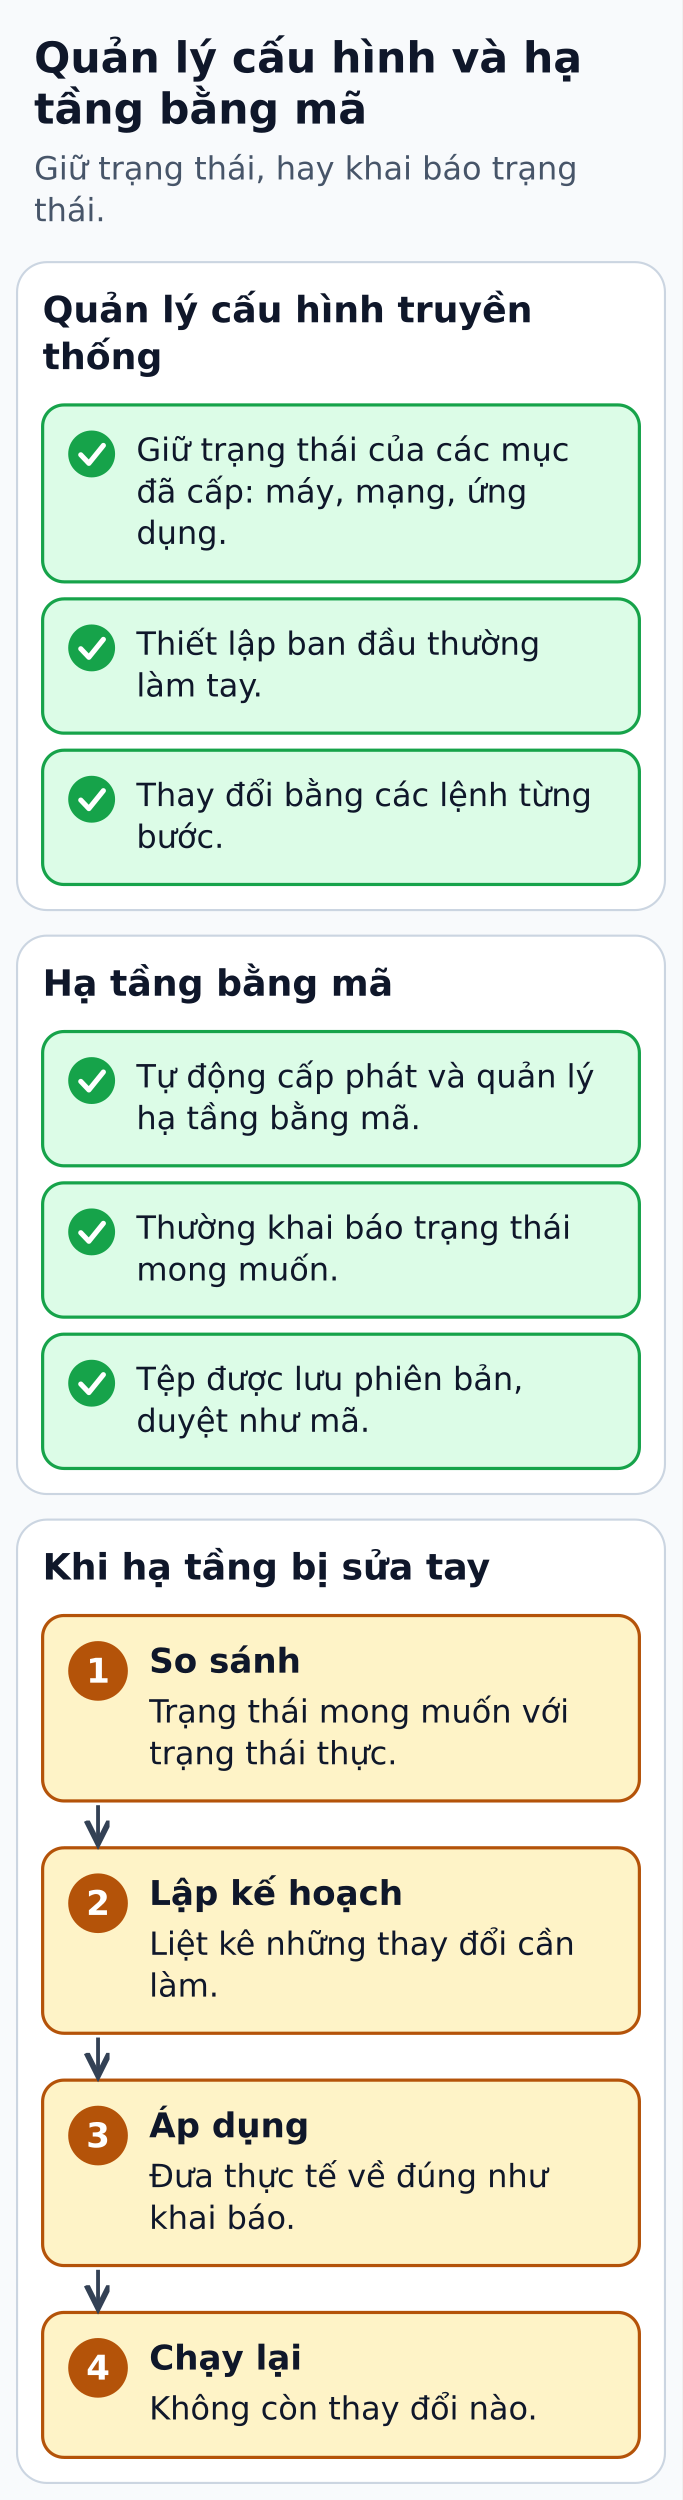
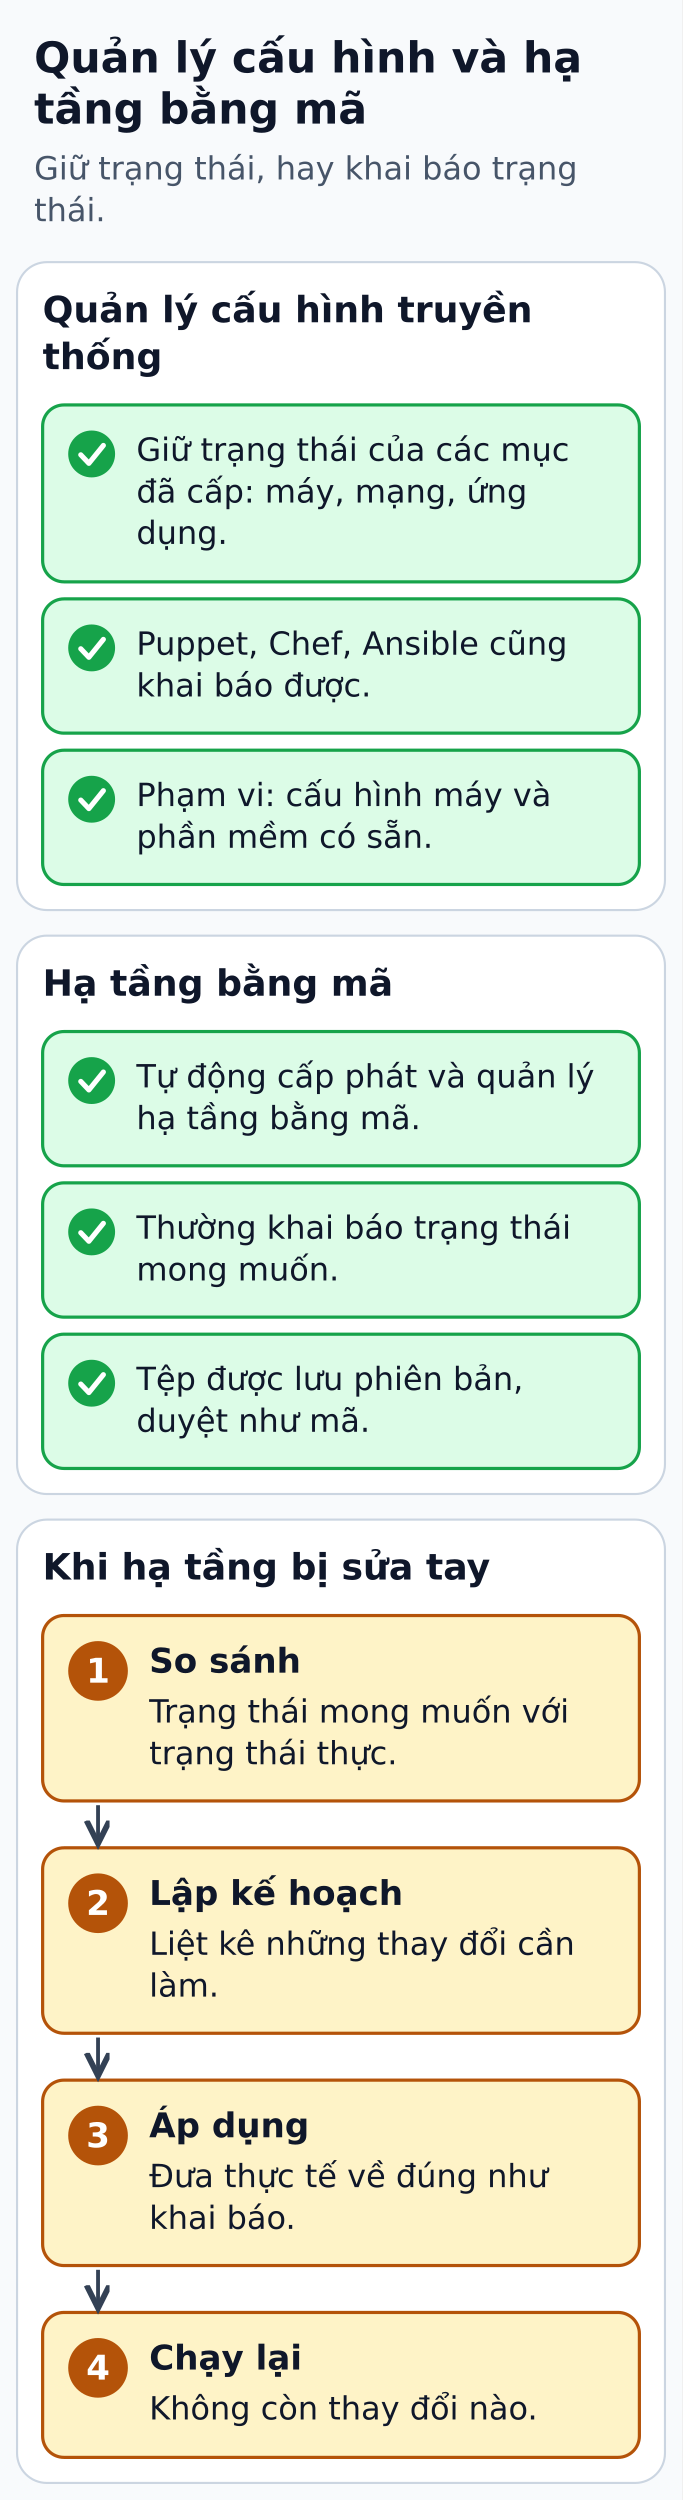
<svg xmlns="http://www.w3.org/2000/svg" width="320" height="1173" viewBox="0 0 320 1173" role="img" aria-labelledby="title desc">
  <defs>
    <marker id="arrow" markerWidth="8" markerHeight="8" refX="6" refY="3" orient="auto">
      <path d="M0,0 L6,3 L0,6" fill="none" stroke="#334155" stroke-width="1.5" />
    </marker>
  </defs>
  <rect width="320" height="1173" fill="#f8fafc" />
  <g font-family="DejaVu Sans, Arial, sans-serif" fill="#0f172a">
    <text x="16" y="34" font-size="20" fill="#0f172a" font-weight="bold" text-anchor="start">Quản lý cấu hình và hạ</text>
    <text x="16" y="58" font-size="20" fill="#0f172a" font-weight="bold" text-anchor="start">tầng bằng mã</text>
    <text x="16" y="84.2" font-size="15" fill="#475569" font-weight="normal" text-anchor="start">Giữ trạng thái, hay khai báo trạng</text>
    <text x="16" y="103.8" font-size="15" fill="#475569" font-weight="normal" text-anchor="start">thái.</text>
    <rect x="8" y="123" width="304" height="304" rx="14" fill="#ffffff" stroke="#cbd5e1" stroke-width="1" />
    <text x="20" y="151.2" font-size="17" fill="#0f172a" font-weight="bold" text-anchor="start">Quản lý cấu hình truyền</text>
    <text x="20" y="173.2" font-size="17" fill="#0f172a" font-weight="bold" text-anchor="start">thống</text>
    <rect x="20" y="190" width="280" height="83" rx="10" fill="#dcfce7" stroke="#16a34a" stroke-width="1.5" />
    <circle cx="43" cy="213" r="11" fill="#16a34a" />
    <polyline points="37.9,213.4 41.7,217.4 48.5,209" fill="none" stroke="#ffffff" stroke-width="2.4" stroke-linecap="round" stroke-linejoin="round" />
    <text x="64" y="216.2" font-size="15" fill="#0f172a" font-weight="normal" text-anchor="start">Giữ trạng thái của các mục</text>
    <text x="64" y="235.8" font-size="15" fill="#0f172a" font-weight="normal" text-anchor="start">đã cấp: máy, mạng, ứng</text>
    <text x="64" y="255.2" font-size="15" fill="#0f172a" font-weight="normal" text-anchor="start">dụng.</text>
    <rect x="20" y="281" width="280" height="63" rx="10" fill="#dcfce7" stroke="#16a34a" stroke-width="1.5" />
    <circle cx="43" cy="304" r="11" fill="#16a34a" />
    <polyline points="37.9,304.4 41.7,308.4 48.5,300" fill="none" stroke="#ffffff" stroke-width="2.4" stroke-linecap="round" stroke-linejoin="round" />
-     <text x="64" y="307.2" font-size="15" fill="#0f172a" font-weight="normal" text-anchor="start">Thiết lập ban đầu thường</text>
-     <text x="64" y="326.8" font-size="15" fill="#0f172a" font-weight="normal" text-anchor="start">làm tay.</text>
+     <text x="64" y="307.2" font-size="15" fill="#0f172a" font-weight="normal" text-anchor="start">Puppet, Chef, Ansible cũng</text>
+     <text x="64" y="326.8" font-size="15" fill="#0f172a" font-weight="normal" text-anchor="start">khai báo được.</text>
    <rect x="20" y="352" width="280" height="63" rx="10" fill="#dcfce7" stroke="#16a34a" stroke-width="1.5" />
    <circle cx="43" cy="375" r="11" fill="#16a34a" />
    <polyline points="37.9,375.4 41.7,379.4 48.5,371" fill="none" stroke="#ffffff" stroke-width="2.4" stroke-linecap="round" stroke-linejoin="round" />
-     <text x="64" y="378.2" font-size="15" fill="#0f172a" font-weight="normal" text-anchor="start">Thay đổi bằng các lệnh từng</text>
-     <text x="64" y="397.8" font-size="15" fill="#0f172a" font-weight="normal" text-anchor="start">bước.</text>
+     <text x="64" y="378.2" font-size="15" fill="#0f172a" font-weight="normal" text-anchor="start">Phạm vi: cấu hình máy và</text>
+     <text x="64" y="397.8" font-size="15" fill="#0f172a" font-weight="normal" text-anchor="start">phần mềm có sẵn.</text>
    <rect x="8" y="439" width="304" height="262" rx="14" fill="#ffffff" stroke="#cbd5e1" stroke-width="1" />
    <text x="20" y="467.2" font-size="17" fill="#0f172a" font-weight="bold" text-anchor="start">Hạ tầng bằng mã</text>
    <rect x="20" y="484" width="280" height="63" rx="10" fill="#dcfce7" stroke="#16a34a" stroke-width="1.5" />
    <circle cx="43" cy="507" r="11" fill="#16a34a" />
    <polyline points="37.9,507.4 41.7,511.4 48.5,503" fill="none" stroke="#ffffff" stroke-width="2.4" stroke-linecap="round" stroke-linejoin="round" />
    <text x="64" y="510.2" font-size="15" fill="#0f172a" font-weight="normal" text-anchor="start">Tự động cấp phát và quản lý</text>
    <text x="64" y="529.8" font-size="15" fill="#0f172a" font-weight="normal" text-anchor="start">hạ tầng bằng mã.</text>
    <rect x="20" y="555" width="280" height="63" rx="10" fill="#dcfce7" stroke="#16a34a" stroke-width="1.5" />
    <circle cx="43" cy="578" r="11" fill="#16a34a" />
    <polyline points="37.9,578.4 41.7,582.4 48.5,574" fill="none" stroke="#ffffff" stroke-width="2.4" stroke-linecap="round" stroke-linejoin="round" />
    <text x="64" y="581.2" font-size="15" fill="#0f172a" font-weight="normal" text-anchor="start">Thường khai báo trạng thái</text>
    <text x="64" y="600.8" font-size="15" fill="#0f172a" font-weight="normal" text-anchor="start">mong muốn.</text>
    <rect x="20" y="626" width="280" height="63" rx="10" fill="#dcfce7" stroke="#16a34a" stroke-width="1.5" />
    <circle cx="43" cy="649" r="11" fill="#16a34a" />
    <polyline points="37.9,649.4 41.7,653.4 48.5,645" fill="none" stroke="#ffffff" stroke-width="2.4" stroke-linecap="round" stroke-linejoin="round" />
    <text x="64" y="652.2" font-size="15" fill="#0f172a" font-weight="normal" text-anchor="start">Tệp được lưu phiên bản,</text>
    <text x="64" y="671.8" font-size="15" fill="#0f172a" font-weight="normal" text-anchor="start">duyệt như mã.</text>
    <rect x="8" y="713" width="304" height="452" rx="14" fill="#ffffff" stroke="#cbd5e1" stroke-width="1" />
    <text x="20" y="741.1" font-size="17" fill="#0f172a" font-weight="bold" text-anchor="start">Khi hạ tầng bị sửa tay</text>
    <rect x="20" y="758" width="280" height="87" rx="10" fill="#fef3c7" stroke="#b45309" stroke-width="1.5" />
    <circle cx="46" cy="784" r="14" fill="#b45309" />
    <text x="46" y="789.5" font-size="16" fill="#ffffff" font-weight="bold" text-anchor="middle">1</text>
    <text x="70" y="784.8" font-size="16" fill="#0f172a" font-weight="bold" text-anchor="start">So sánh</text>
    <text x="70" y="808.2" font-size="15" fill="#0f172a" font-weight="normal" text-anchor="start">Trạng thái mong muốn với</text>
    <text x="70" y="827.8" font-size="15" fill="#0f172a" font-weight="normal" text-anchor="start">trạng thái thực.</text>
    <rect x="20" y="867" width="280" height="87" rx="10" fill="#fef3c7" stroke="#b45309" stroke-width="1.5" />
    <circle cx="46" cy="893" r="14" fill="#b45309" />
    <text x="46" y="898.5" font-size="16" fill="#ffffff" font-weight="bold" text-anchor="middle">2</text>
    <text x="70" y="893.8" font-size="16" fill="#0f172a" font-weight="bold" text-anchor="start">Lập kế hoạch</text>
    <text x="70" y="917.2" font-size="15" fill="#0f172a" font-weight="normal" text-anchor="start">Liệt kê những thay đổi cần</text>
    <text x="70" y="936.8" font-size="15" fill="#0f172a" font-weight="normal" text-anchor="start">làm.</text>
    <polyline points="46,847 46,865" fill="none" stroke="#334155" stroke-width="1.8" stroke-linejoin="round" marker-end="url(#arrow)" />
    <rect x="20" y="976" width="280" height="87" rx="10" fill="#fef3c7" stroke="#b45309" stroke-width="1.5" />
    <circle cx="46" cy="1002" r="14" fill="#b45309" />
    <text x="46" y="1007.5" font-size="16" fill="#ffffff" font-weight="bold" text-anchor="middle">3</text>
    <text x="70" y="1002.8" font-size="16" fill="#0f172a" font-weight="bold" text-anchor="start">Áp dụng</text>
    <text x="70" y="1026.2" font-size="15" fill="#0f172a" font-weight="normal" text-anchor="start">Đưa thực tế về đúng như</text>
    <text x="70" y="1045.8" font-size="15" fill="#0f172a" font-weight="normal" text-anchor="start">khai báo.</text>
    <polyline points="46,956 46,974" fill="none" stroke="#334155" stroke-width="1.8" stroke-linejoin="round" marker-end="url(#arrow)" />
    <rect x="20" y="1085" width="280" height="68" rx="10" fill="#fef3c7" stroke="#b45309" stroke-width="1.5" />
    <circle cx="46" cy="1111" r="14" fill="#b45309" />
    <text x="46" y="1116.5" font-size="16" fill="#ffffff" font-weight="bold" text-anchor="middle">4</text>
    <text x="70" y="1111.8" font-size="16" fill="#0f172a" font-weight="bold" text-anchor="start">Chạy lại</text>
    <text x="70" y="1135.2" font-size="15" fill="#0f172a" font-weight="normal" text-anchor="start">Không còn thay đổi nào.</text>
    <polyline points="46,1065 46,1083" fill="none" stroke="#334155" stroke-width="1.8" stroke-linejoin="round" marker-end="url(#arrow)" />
  </g>
</svg>
